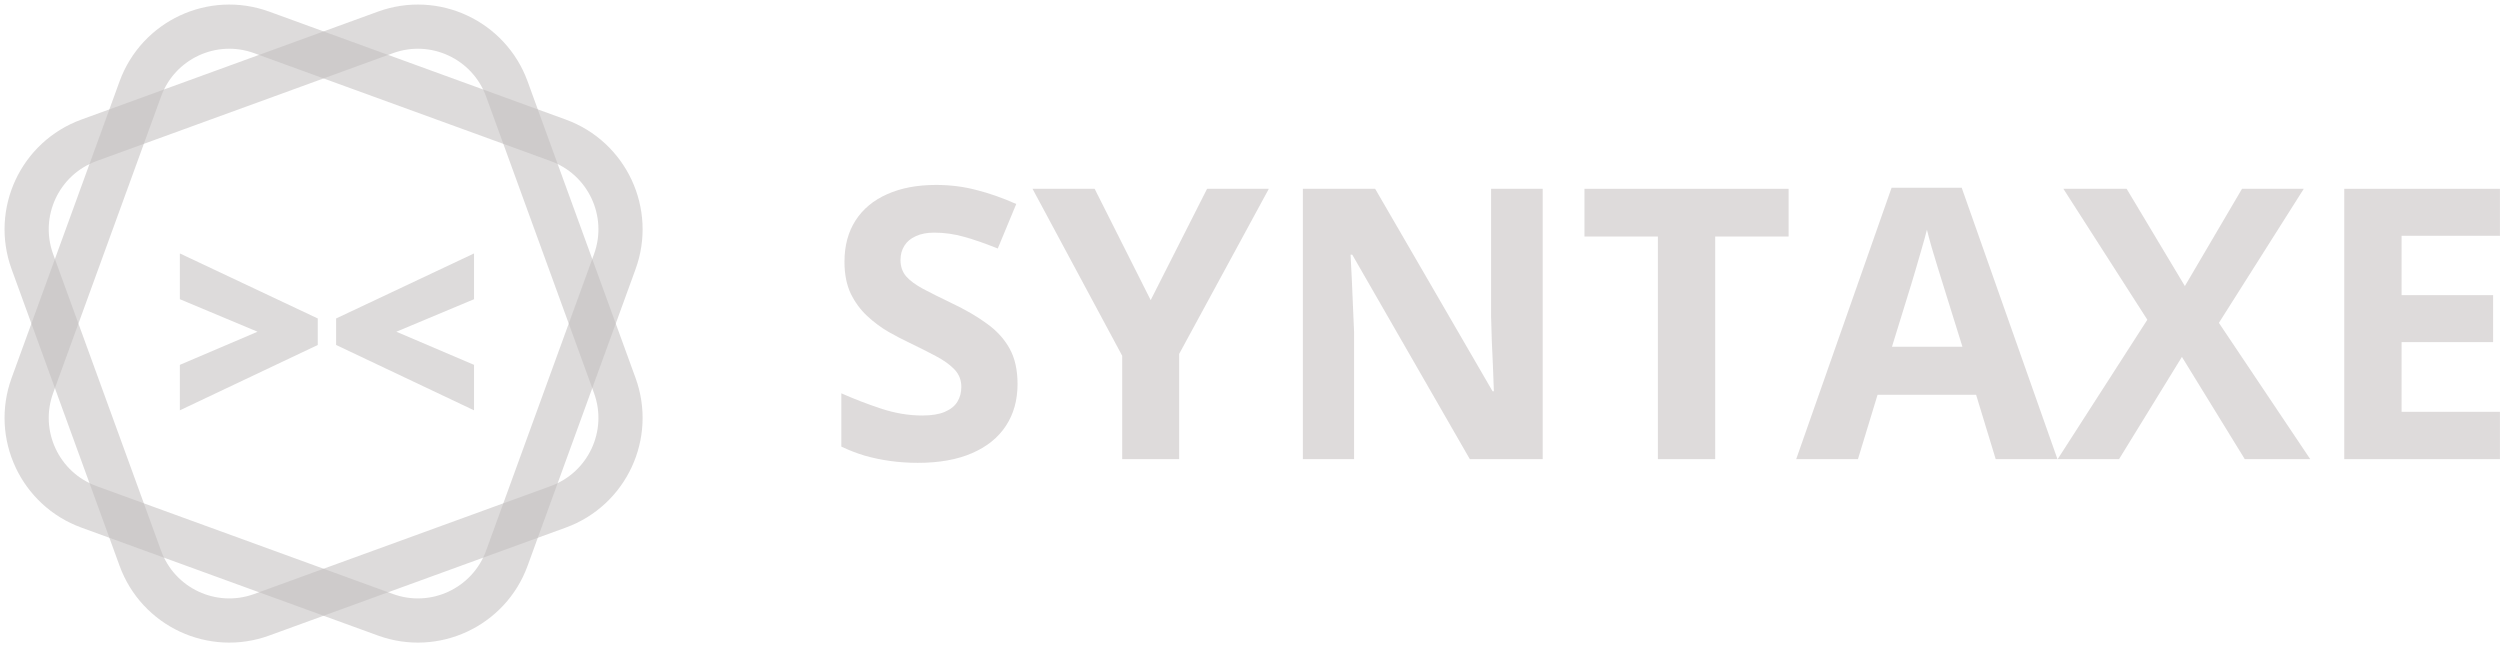
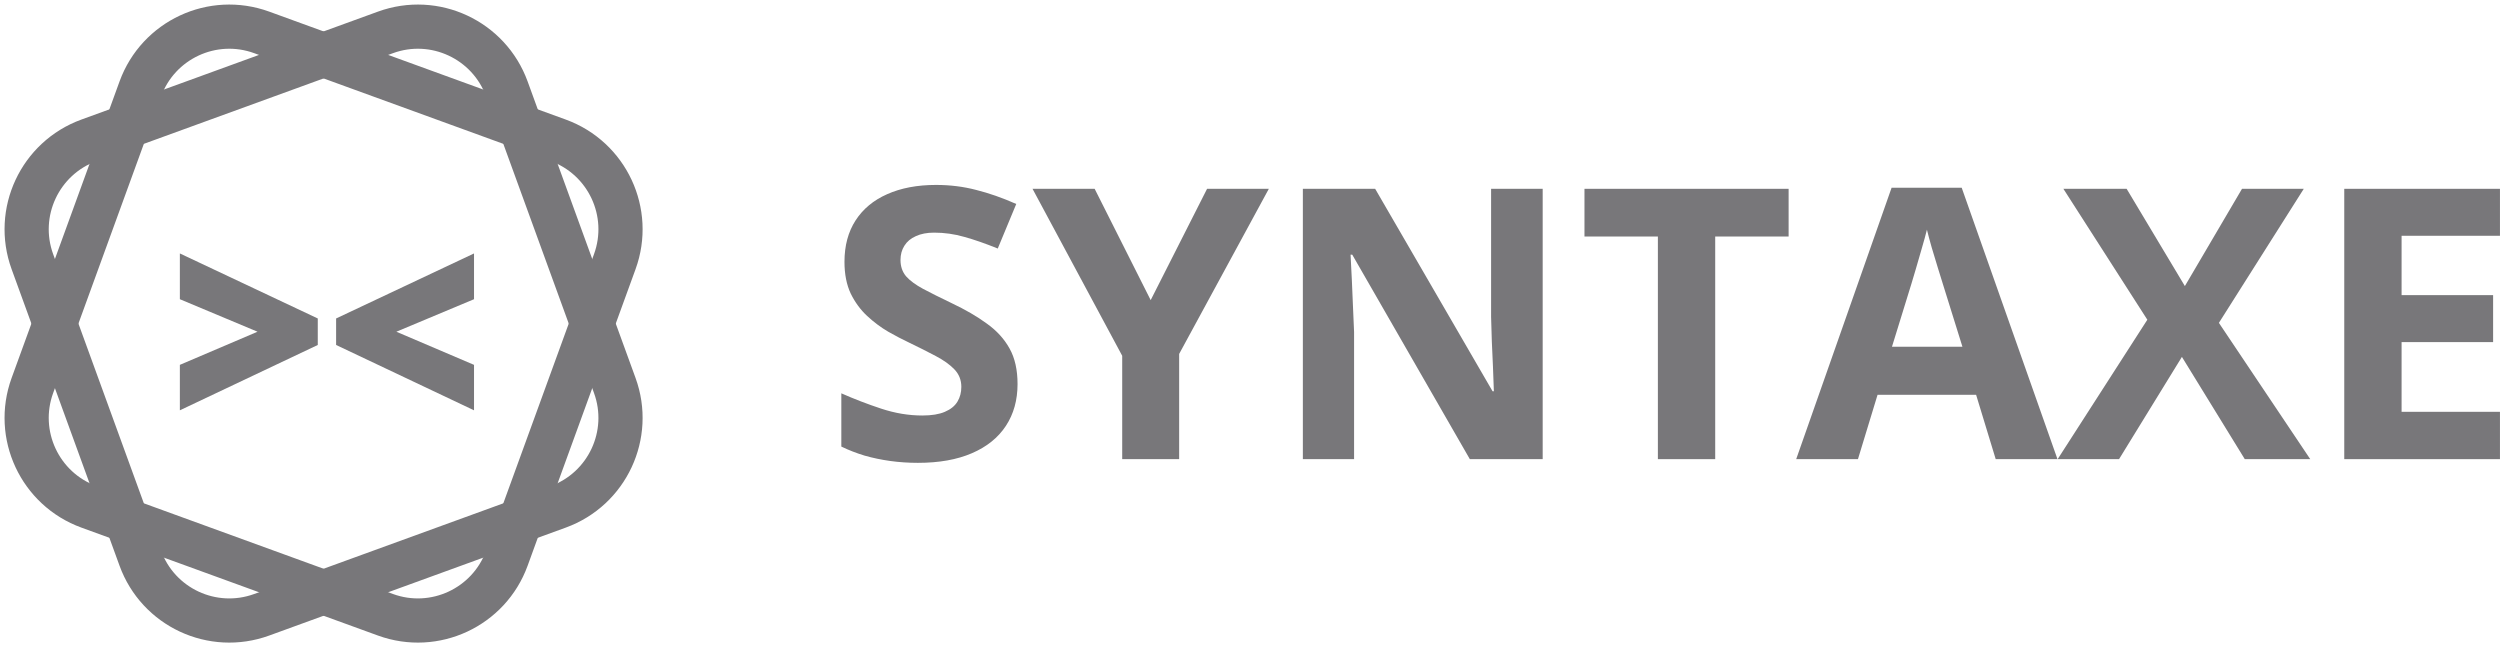
<svg xmlns="http://www.w3.org/2000/svg" width="3961" height="1026" viewBox="0 0 3961 1026" fill="none">
-   <path d="M1612.2 608.527C1612.2 633.918 1606.05 655.988 1593.74 674.738C1581.44 693.488 1563.47 707.941 1539.84 718.098C1516.4 728.254 1487.88 733.332 1454.29 733.332C1439.45 733.332 1424.89 732.355 1410.64 730.402C1396.57 728.449 1383 725.617 1369.91 721.906C1357.02 718 1344.72 713.215 1333 707.551V623.176C1353.31 632.16 1374.41 640.266 1396.28 647.492C1418.16 654.719 1439.84 658.332 1461.32 658.332C1476.16 658.332 1488.08 656.379 1497.06 652.473C1506.24 648.566 1512.88 643.195 1516.98 636.359C1521.09 629.523 1523.14 621.711 1523.14 612.922C1523.14 602.18 1519.52 593 1512.3 585.383C1505.07 577.766 1495.11 570.637 1482.41 563.996C1469.91 557.355 1455.75 550.227 1439.93 542.609C1429.97 537.922 1419.13 532.258 1407.41 525.617C1395.7 518.781 1384.56 510.48 1374.02 500.715C1363.47 490.949 1354.78 479.133 1347.94 465.266C1341.3 451.203 1337.98 434.406 1337.98 414.875C1337.98 389.289 1343.84 367.414 1355.56 349.25C1367.28 331.086 1383.98 317.219 1405.66 307.648C1427.53 297.883 1453.31 293 1483 293C1505.27 293 1526.46 295.637 1546.57 300.91C1566.89 305.988 1588.08 313.41 1610.15 323.176L1580.85 393.781C1561.12 385.773 1543.45 379.621 1527.82 375.324C1512.2 370.832 1496.28 368.586 1480.07 368.586C1468.74 368.586 1459.07 370.441 1451.07 374.152C1443.06 377.668 1437 382.746 1432.9 389.387C1428.8 395.832 1426.75 403.352 1426.75 411.945C1426.75 422.102 1429.68 430.695 1435.54 437.727C1441.59 444.562 1450.58 451.203 1462.49 457.648C1474.6 464.094 1489.64 471.613 1507.61 480.207C1529.48 490.559 1548.14 501.398 1563.57 512.727C1579.19 523.859 1591.2 537.043 1599.6 552.277C1608 567.316 1612.2 586.066 1612.2 608.527Z" fill="#C4BFBF" fill-opacity="0.56" />
-   <path d="M1823.14 475.52L1912.49 299.152H2010.34L1868.25 560.773V727.473H1778.02V563.703L1635.93 299.152H1734.37L1823.14 475.52Z" fill="#C4BFBF" fill-opacity="0.56" />
-   <path d="M2444.23 727.473H2328.8L2142.47 403.449H2139.84C2140.62 416.926 2141.3 430.5 2141.89 444.172C2142.47 457.844 2143.06 471.516 2143.64 485.188C2144.23 498.664 2144.82 512.238 2145.4 525.91V727.473H2064.25V299.152H2178.8L2364.84 619.953H2366.89C2366.5 606.672 2366.01 593.488 2365.42 580.402C2364.84 567.316 2364.25 554.23 2363.66 541.145C2363.27 528.059 2362.88 514.973 2362.49 501.887V299.152H2444.23V727.473Z" fill="#C4BFBF" fill-opacity="0.56" />
-   <path d="M2717.57 727.473H2626.75V374.738H2510.44V299.152H2833.88V374.738H2717.57V727.473Z" fill="#C4BFBF" fill-opacity="0.56" />
-   <path d="M3162 727.473L3130.95 625.52H2974.8L2943.74 727.473H2845.89L2997.06 297.395H3108.1L3259.86 727.473H3162ZM3109.27 549.348L3078.21 449.738C3076.26 443.098 3073.62 434.602 3070.3 424.25C3067.18 413.703 3063.96 403.059 3060.64 392.316C3057.51 381.379 3054.97 371.906 3053.02 363.898C3051.07 371.906 3048.33 381.867 3044.82 393.781C3041.5 405.5 3038.27 416.633 3035.15 427.18C3032.02 437.727 3029.78 445.246 3028.41 449.738L2997.65 549.348H3109.27Z" fill="#C4BFBF" fill-opacity="0.56" />
-   <path d="M3660.34 727.473H3556.63L3457.02 565.461L3357.41 727.473H3260.15L3402.24 506.574L3269.23 299.152H3369.43L3461.71 453.254L3552.24 299.152H3650.09L3515.62 511.555L3660.34 727.473Z" fill="#C4BFBF" fill-opacity="0.56" />
-   <path d="M3960.93 727.473H3714.25V299.152H3960.93V373.566H3805.07V467.609H3950.09V542.023H3805.07V652.473H3960.93V727.473Z" fill="#C4BFBF" fill-opacity="0.56" />
-   <rect y="273.616" width="800" height="800" rx="150" transform="rotate(-20 0 273.616)" stroke="#C3BFBF" stroke-opacity="0.56" stroke-width="70" />
-   <rect x="273.617" width="800" height="800" rx="150" transform="rotate(20 273.617 0)" stroke="#C3BFBF" stroke-opacity="0.56" stroke-width="70" />
-   <path d="M284.973 578.07L408.02 525.58L284.973 474.066V401.557L503.479 504.584V546.576L284.973 650.092V578.07ZM751.037 650.092L532.531 546.576V504.584L751.037 401.557V474.066L627.99 525.58L751.037 578.07V650.092Z" fill="#C3BFBF" fill-opacity="0.56" />
+   <path d="M1612.2 608.527C1612.2 633.918 1606.05 655.988 1593.74 674.738C1581.44 693.488 1563.47 707.941 1539.84 718.098C1516.4 728.254 1487.88 733.332 1454.29 733.332C1439.45 733.332 1424.89 732.355 1410.64 730.402C1396.57 728.449 1383 725.617 1369.91 721.906C1357.02 718 1344.72 713.215 1333 707.551V623.176C1353.31 632.16 1374.41 640.266 1396.28 647.492C1418.16 654.719 1439.84 658.332 1461.32 658.332C1476.16 658.332 1488.08 656.379 1497.06 652.473C1506.24 648.566 1512.88 643.195 1516.98 636.359C1521.09 629.523 1523.14 621.711 1523.14 612.922C1523.14 602.18 1519.52 593 1512.3 585.383C1505.07 577.766 1495.11 570.637 1482.41 563.996C1469.91 557.355 1455.75 550.227 1439.93 542.609C1429.97 537.922 1419.13 532.258 1407.41 525.617C1395.7 518.781 1384.56 510.48 1374.02 500.715C1363.47 490.949 1354.78 479.133 1347.94 465.266C1341.3 451.203 1337.98 434.406 1337.98 414.875C1337.98 389.289 1343.84 367.414 1355.56 349.25C1367.28 331.086 1383.98 317.219 1405.66 307.648C1427.53 297.883 1453.31 293 1483 293C1505.27 293 1526.46 295.637 1546.57 300.91C1566.89 305.988 1588.08 313.41 1610.15 323.176L1580.85 393.781C1561.12 385.773 1543.45 379.621 1527.82 375.324C1512.2 370.832 1496.28 368.586 1480.07 368.586C1468.74 368.586 1459.07 370.441 1451.07 374.152C1443.06 377.668 1437 382.746 1432.9 389.387C1428.8 395.832 1426.75 403.352 1426.75 411.945C1426.75 422.102 1429.68 430.695 1435.54 437.727C1441.59 444.562 1450.58 451.203 1462.49 457.648C1474.6 464.094 1489.64 471.613 1507.61 480.207C1529.48 490.559 1548.14 501.398 1563.57 512.727C1579.19 523.859 1591.2 537.043 1599.6 552.277C1608 567.316 1612.2 586.066 1612.2 608.527Z" fill="#78777A" />
+   <path d="M1823.14 475.52L1912.49 299.152H2010.34L1868.25 560.773V727.473H1778.02V563.703L1635.93 299.152H1734.37L1823.14 475.52Z" fill="#78777A" />
+   <path d="M2444.23 727.473H2328.8L2142.47 403.449H2139.84C2140.62 416.926 2141.3 430.5 2141.89 444.172C2142.47 457.844 2143.06 471.516 2143.64 485.188C2144.23 498.664 2144.82 512.238 2145.4 525.91V727.473H2064.25V299.152H2178.8L2364.84 619.953H2366.89C2366.5 606.672 2366.01 593.488 2365.42 580.402C2364.84 567.316 2364.25 554.23 2363.66 541.145C2363.27 528.059 2362.88 514.973 2362.49 501.887V299.152H2444.23V727.473Z" fill="#78777A" />
+   <path d="M2717.57 727.473H2626.75V374.738H2510.44V299.152H2833.88V374.738H2717.57V727.473Z" fill="#78777A" />
+   <path d="M3162 727.473L3130.95 625.52H2974.8L2943.74 727.473H2845.89L2997.06 297.395H3108.1L3259.86 727.473H3162ZM3109.27 549.348L3078.21 449.738C3076.26 443.098 3073.62 434.602 3070.3 424.25C3067.18 413.703 3063.96 403.059 3060.64 392.316C3057.51 381.379 3054.97 371.906 3053.02 363.898C3051.07 371.906 3048.33 381.867 3044.82 393.781C3041.5 405.5 3038.27 416.633 3035.15 427.18C3032.02 437.727 3029.78 445.246 3028.41 449.738L2997.65 549.348H3109.27Z" fill="#78777A" />
+   <path d="M3660.34 727.473H3556.63L3457.02 565.461L3357.41 727.473H3260.15L3402.24 506.574L3269.23 299.152H3369.43L3461.71 453.254L3552.24 299.152H3650.09L3515.62 511.555L3660.34 727.473Z" fill="#78777A" />
+   <path d="M3960.93 727.473H3714.25V299.152H3960.93V373.566H3805.07V467.609H3950.09V542.023H3805.07V652.473H3960.93V727.473Z" fill="#78777A" />
+   <rect y="273.616" width="800" height="800" rx="150" transform="rotate(-20 0 273.616)" stroke="#78777A" stroke-width="70" />
+   <rect x="273.617" width="800" height="800" rx="150" transform="rotate(20 273.617 0)" stroke="#78777A" stroke-width="70" />
+   <path d="M284.973 578.07L408.02 525.58L284.973 474.066V401.557L503.479 504.584V546.576L284.973 650.092V578.07ZM751.037 650.092L532.531 546.576V504.584L751.037 401.557V474.066L627.99 525.58L751.037 578.07V650.092Z" fill="#78777A" />
</svg>
